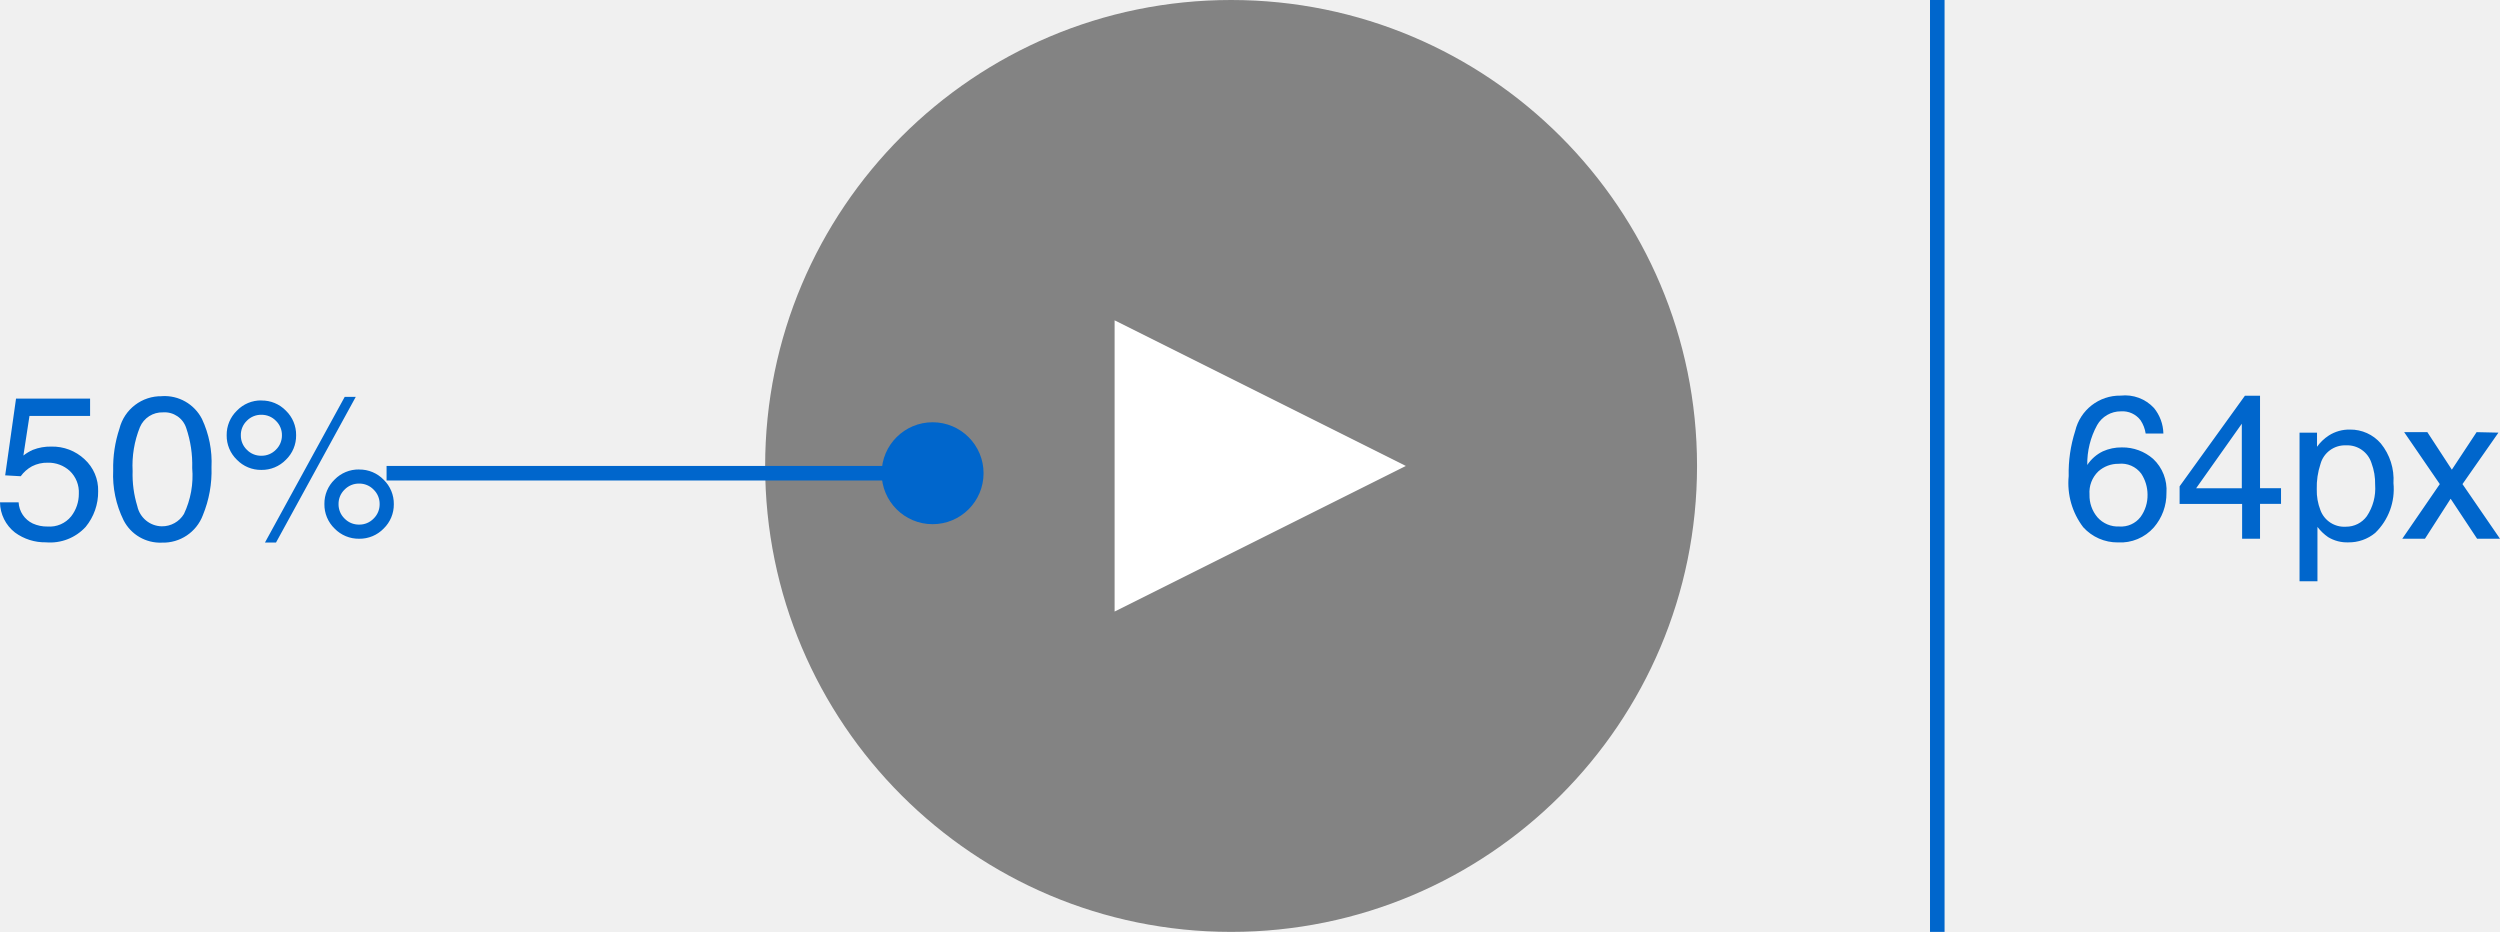
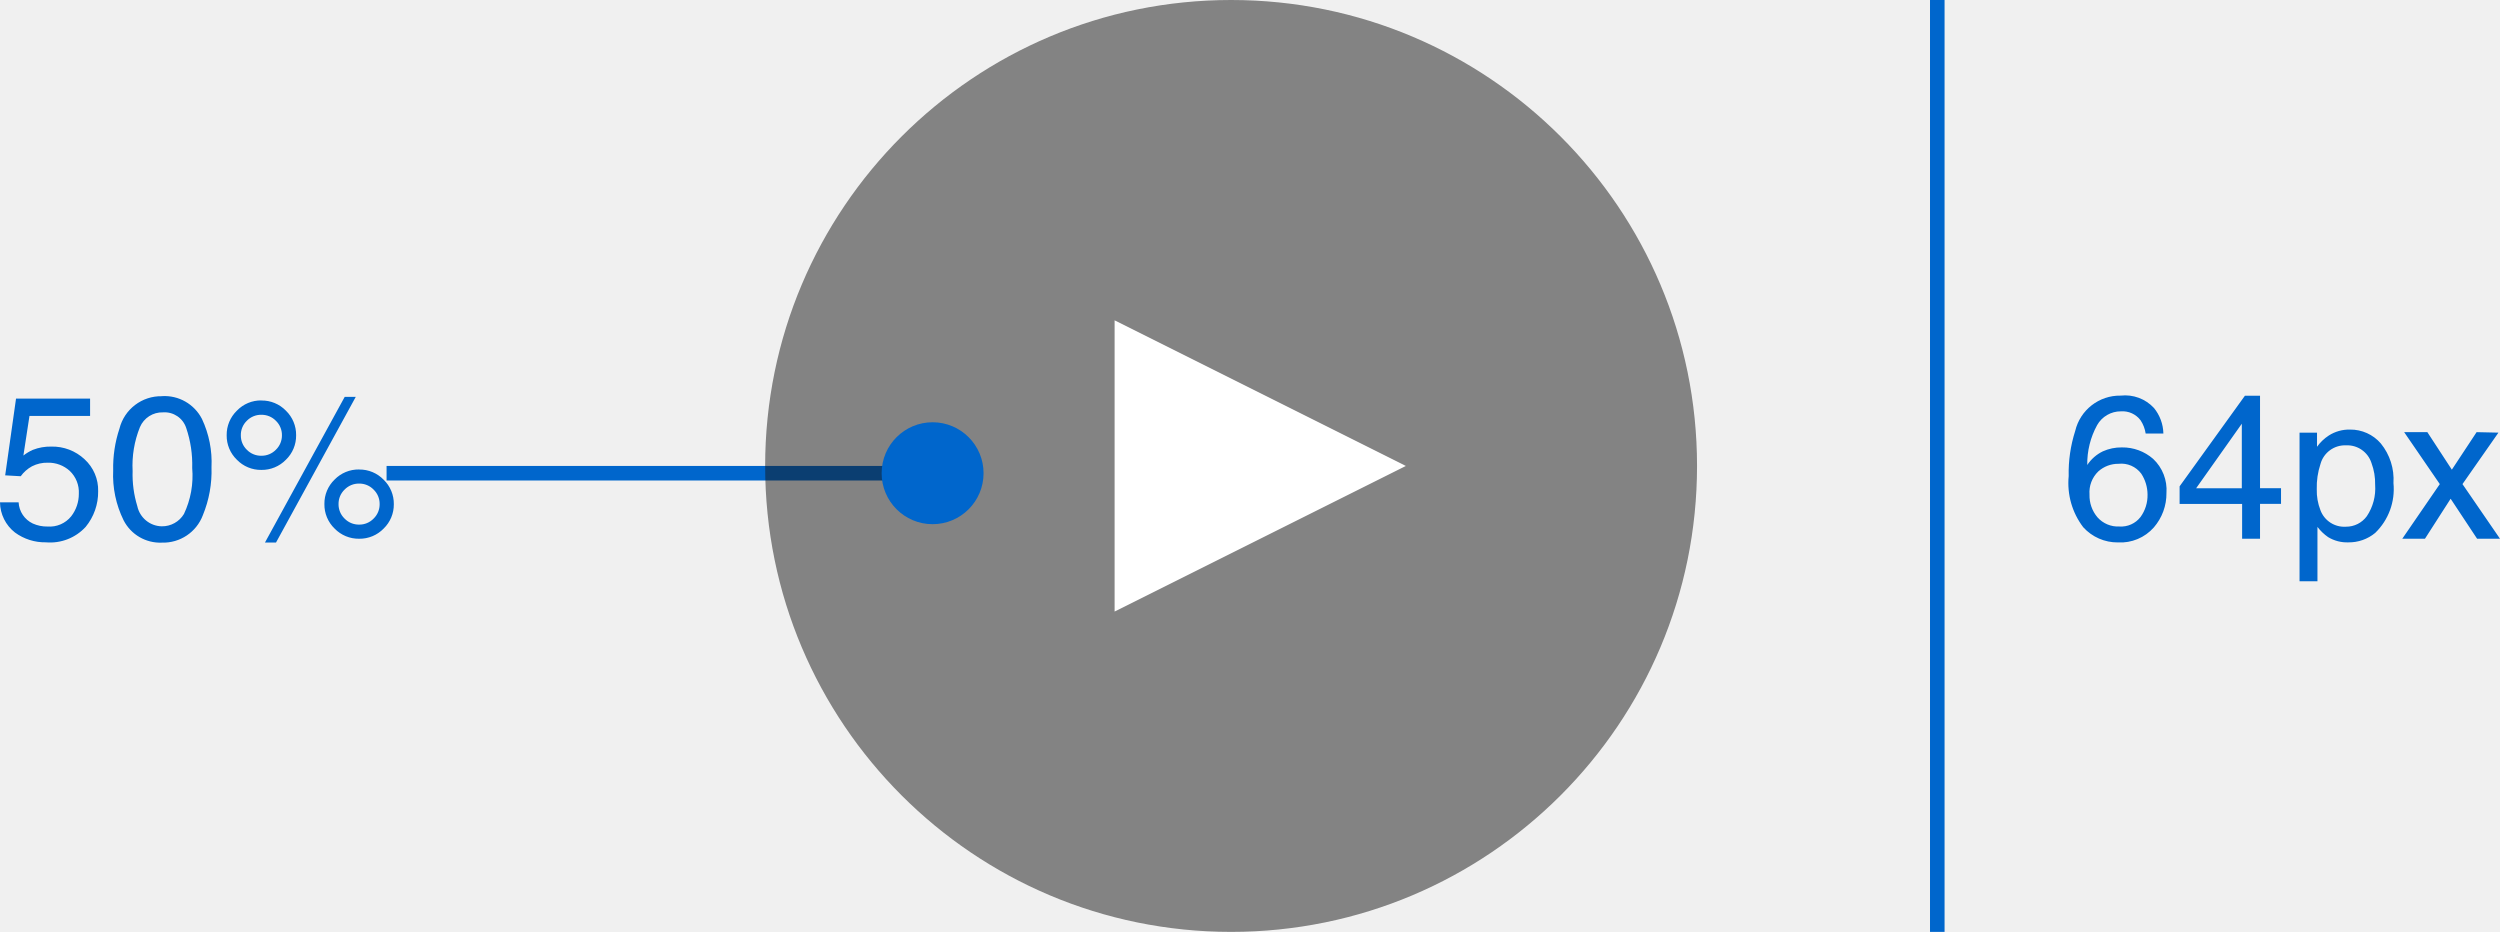
<svg xmlns="http://www.w3.org/2000/svg" width="171.695" height="64" viewBox="0 0 171.695 64">
  <defs>
-     <style>.a{fill:#151515;opacity:0.5;}.b{fill:#fff;}.c{fill:#06c;}</style>
+     <style>.a{fill:#06c;}.b{fill:#151515;opacity:0.5;}.c{fill:#fff;}</style>
  </defs>
  <g transform="translate(-509.451 -2635)">
+     <rect class="a" width="37" height="1" transform="translate(536 2667)" />
    <g transform="translate(562 2635)">
-       <circle class="a" cx="32" cy="32" r="32" />
-       <path class="b" d="M44,32,24,42V22Z" />
+       <circle class="b" cx="32" cy="32" r="32" />
+       <path class="c" d="M44,32,24,42V22Z" />
    </g>
-     <path class="c" d="M4.095-9.83a2.7,2.7,0,0,1,2.287.851,2.871,2.871,0,0,1,.646,1.753H5.811a2.244,2.244,0,0,0-.349-.909A1.551,1.551,0,0,0,4.115-8.75,1.864,1.864,0,0,0,2.475-7.8,5.5,5.5,0,0,0,1.8-5.065,2.675,2.675,0,0,1,2.864-6a3.075,3.075,0,0,1,1.313-.273,3.193,3.193,0,0,1,2.146.786,2.92,2.92,0,0,1,.916,2.345A3.557,3.557,0,0,1,6.371-.776,3.058,3.058,0,0,1,3.9.253,3.174,3.174,0,0,1,1.524-.79a5,5,0,0,1-1-3.51A9.447,9.447,0,0,1,.971-7.4,3.155,3.155,0,0,1,4.095-9.83ZM4.006-.841a1.689,1.689,0,0,0,1.453-.653A2.524,2.524,0,0,0,5.94-3.035,2.635,2.635,0,0,0,5.51-4.467a1.707,1.707,0,0,0-1.565-.68,2.041,2.041,0,0,0-1.391.526,2,2,0,0,0-.6,1.586A2.313,2.313,0,0,0,2.5-1.473,1.882,1.882,0,0,0,4.006-.841Zm8.408-2.625V-7.9L9.276-3.466ZM12.435,0V-2.393H8.142V-3.6l4.484-6.221h1.039v6.351h1.442v1.073H13.665V0Zm7.13-.827A1.755,1.755,0,0,0,21-1.548a3.432,3.432,0,0,0,.571-2.157,4.026,4.026,0,0,0-.253-1.5,1.746,1.746,0,0,0-1.75-1.21,1.745,1.745,0,0,0-1.75,1.278A5.066,5.066,0,0,0,17.562-3.4a3.681,3.681,0,0,0,.253,1.442A1.745,1.745,0,0,0,19.564-.827Zm-3.186-6.46h1.2v.971a2.987,2.987,0,0,1,.807-.772,2.6,2.6,0,0,1,1.463-.41,2.751,2.751,0,0,1,2.112.954,3.907,3.907,0,0,1,.868,2.724A4.183,4.183,0,0,1,21.574-.4a2.826,2.826,0,0,1-1.846.649,2.505,2.505,0,0,1-1.388-.362,3.2,3.2,0,0,1-.731-.7V2.919h-1.23Zm7.185-.034h1.593l1.682,2.577,1.7-2.577,1.5.034L27.569-3.753,30.146,0H28.574L26.756-2.748,24.992,0H23.434l2.577-3.753Z" transform="translate(651 2672)" />
-     <path class="c" d="M642,2635h1v64h-1Z" />
-     <circle class="c" cx="3.5" cy="3.5" r="3.5" transform="translate(570 2664)" />
-     <path class="c" d="M536,2667h37v1H536Z" />
-     <path class="c" d="M1.729-2.5a1.706,1.706,0,0,0,.978,1.456,2.359,2.359,0,0,0,1.012.205,1.9,1.9,0,0,0,1.62-.7,2.5,2.5,0,0,0,.526-1.545A2.019,2.019,0,0,0,5.24-4.662a2.171,2.171,0,0,0-1.5-.561,2.26,2.26,0,0,0-1.09.246,2.336,2.336,0,0,0-.776.684L.807-4.354l.745-5.271H6.638v1.189H2.475L2.058-5.715a3.057,3.057,0,0,1,.649-.39A3.3,3.3,0,0,1,3.972-6.33a3.236,3.236,0,0,1,2.283.868,2.871,2.871,0,0,1,.937,2.2A3.777,3.777,0,0,1,6.333-.813,3.318,3.318,0,0,1,3.6.246,3.487,3.487,0,0,1,1.48-.427,2.671,2.671,0,0,1,.451-2.5Zm9.844-7.294a2.892,2.892,0,0,1,2.748,1.565,7,7,0,0,1,.656,3.315,7.984,7.984,0,0,1-.595,3.3A2.912,2.912,0,0,1,11.566.267,2.82,2.82,0,0,1,8.941-1.265,7.011,7.011,0,0,1,8.224-4.7a8.479,8.479,0,0,1,.431-2.864A2.947,2.947,0,0,1,11.573-9.789ZM11.56-.854A1.751,1.751,0,0,0,13.084-1.7a6.137,6.137,0,0,0,.567-3.158,7.8,7.8,0,0,0-.41-2.745,1.561,1.561,0,0,0-1.593-1.077A1.665,1.665,0,0,0,10.059-7.66a7.057,7.057,0,0,0-.5,3.011,7.4,7.4,0,0,0,.321,2.406A1.751,1.751,0,0,0,11.56-.854Zm13.556-3.9a2.292,2.292,0,0,1,1.682.7,2.292,2.292,0,0,1,.7,1.682A2.292,2.292,0,0,1,26.8-.7a2.292,2.292,0,0,1-1.682.7,2.3,2.3,0,0,1-1.688-.7,2.292,2.292,0,0,1-.7-1.682,2.292,2.292,0,0,1,.7-1.682A2.3,2.3,0,0,1,25.115-4.758Zm-.991-4.99h.759L19.407.26h-.759ZM18.4-5.7a1.364,1.364,0,0,0,1-.414,1.356,1.356,0,0,0,.414-.995A1.356,1.356,0,0,0,19.4-8.1a1.364,1.364,0,0,0-1-.414,1.362,1.362,0,0,0-.995.41,1.353,1.353,0,0,0-.414,1,1.356,1.356,0,0,0,.414.995A1.356,1.356,0,0,0,18.4-5.7Zm0-3.794a2.294,2.294,0,0,1,1.688.7,2.3,2.3,0,0,1,.7,1.685,2.292,2.292,0,0,1-.7,1.682,2.3,2.3,0,0,1-1.688.7,2.292,2.292,0,0,1-1.682-.7,2.292,2.292,0,0,1-.7-1.682,2.3,2.3,0,0,1,.7-1.685A2.286,2.286,0,0,1,18.4-9.5ZM25.115-.971a1.356,1.356,0,0,0,.995-.414,1.356,1.356,0,0,0,.414-.995,1.356,1.356,0,0,0-.414-.995,1.356,1.356,0,0,0-.995-.414,1.364,1.364,0,0,0-1,.414,1.356,1.356,0,0,0-.414.995,1.356,1.356,0,0,0,.414.995A1.364,1.364,0,0,0,25.115-.971Z" transform="translate(509 2672)" />
+     <path class="a" d="M4.095-9.83a2.7,2.7,0,0,1,2.287.851,2.871,2.871,0,0,1,.646,1.753H5.811a2.244,2.244,0,0,0-.349-.909A1.551,1.551,0,0,0,4.115-8.75,1.864,1.864,0,0,0,2.475-7.8,5.5,5.5,0,0,0,1.8-5.065,2.675,2.675,0,0,1,2.864-6a3.075,3.075,0,0,1,1.313-.273,3.193,3.193,0,0,1,2.146.786,2.92,2.92,0,0,1,.916,2.345A3.557,3.557,0,0,1,6.371-.776,3.058,3.058,0,0,1,3.9.253,3.174,3.174,0,0,1,1.524-.79a5,5,0,0,1-1-3.51A9.447,9.447,0,0,1,.971-7.4,3.155,3.155,0,0,1,4.095-9.83ZM4.006-.841a1.689,1.689,0,0,0,1.453-.653A2.524,2.524,0,0,0,5.94-3.035,2.635,2.635,0,0,0,5.51-4.467a1.707,1.707,0,0,0-1.565-.68,2.041,2.041,0,0,0-1.391.526,2,2,0,0,0-.6,1.586A2.313,2.313,0,0,0,2.5-1.473,1.882,1.882,0,0,0,4.006-.841Zm8.408-2.625V-7.9L9.276-3.466ZM12.435,0V-2.393H8.142V-3.6l4.484-6.221h1.039v6.351h1.442v1.073H13.665V0Zm7.13-.827A1.755,1.755,0,0,0,21-1.548a3.432,3.432,0,0,0,.571-2.157,4.026,4.026,0,0,0-.253-1.5,1.746,1.746,0,0,0-1.75-1.21,1.745,1.745,0,0,0-1.75,1.278A5.066,5.066,0,0,0,17.562-3.4a3.681,3.681,0,0,0,.253,1.442A1.745,1.745,0,0,0,19.564-.827Zm-3.186-6.46h1.2v.971a2.987,2.987,0,0,1,.807-.772,2.6,2.6,0,0,1,1.463-.41,2.751,2.751,0,0,1,2.112.954,3.907,3.907,0,0,1,.868,2.724A4.183,4.183,0,0,1,21.574-.4a2.826,2.826,0,0,1-1.846.649,2.505,2.505,0,0,1-1.388-.362,3.2,3.2,0,0,1-.731-.7V2.919h-1.23Zm7.185-.034h1.593l1.682,2.577,1.7-2.577,1.5.034L27.569-3.753,30.146,0H28.574L26.756-2.748,24.992,0H23.434l2.577-3.753Z" transform="translate(651 2672)" />
+     <path class="a" d="M0,0H1V64H0Z" transform="translate(642 2635)" />
+     <path class="a" d="M3.5,0A3.5,3.5,0,1,1,0,3.5,3.5,3.5,0,0,1,3.5,0Z" transform="translate(570 2664)" />
+     <path class="a" d="M1.729-2.5a1.706,1.706,0,0,0,.978,1.456,2.359,2.359,0,0,0,1.012.205,1.9,1.9,0,0,0,1.62-.7,2.5,2.5,0,0,0,.526-1.545A2.019,2.019,0,0,0,5.24-4.662a2.171,2.171,0,0,0-1.5-.561,2.26,2.26,0,0,0-1.09.246,2.336,2.336,0,0,0-.776.684L.807-4.354l.745-5.271H6.638v1.189H2.475L2.058-5.715a3.057,3.057,0,0,1,.649-.39A3.3,3.3,0,0,1,3.972-6.33a3.236,3.236,0,0,1,2.283.868,2.871,2.871,0,0,1,.937,2.2A3.777,3.777,0,0,1,6.333-.813,3.318,3.318,0,0,1,3.6.246,3.487,3.487,0,0,1,1.48-.427,2.671,2.671,0,0,1,.451-2.5Zm9.844-7.294a2.892,2.892,0,0,1,2.748,1.565,7,7,0,0,1,.656,3.315,7.984,7.984,0,0,1-.595,3.3A2.912,2.912,0,0,1,11.566.267,2.82,2.82,0,0,1,8.941-1.265,7.011,7.011,0,0,1,8.224-4.7a8.479,8.479,0,0,1,.431-2.864A2.947,2.947,0,0,1,11.573-9.789ZM11.56-.854A1.751,1.751,0,0,0,13.084-1.7a6.137,6.137,0,0,0,.567-3.158,7.8,7.8,0,0,0-.41-2.745,1.561,1.561,0,0,0-1.593-1.077A1.665,1.665,0,0,0,10.059-7.66a7.057,7.057,0,0,0-.5,3.011,7.4,7.4,0,0,0,.321,2.406A1.751,1.751,0,0,0,11.56-.854Zm13.556-3.9a2.292,2.292,0,0,1,1.682.7,2.292,2.292,0,0,1,.7,1.682A2.292,2.292,0,0,1,26.8-.7a2.292,2.292,0,0,1-1.682.7,2.3,2.3,0,0,1-1.688-.7,2.292,2.292,0,0,1-.7-1.682,2.292,2.292,0,0,1,.7-1.682A2.3,2.3,0,0,1,25.115-4.758Zm-.991-4.99h.759L19.407.26h-.759ZM18.4-5.7a1.364,1.364,0,0,0,1-.414,1.356,1.356,0,0,0,.414-.995A1.356,1.356,0,0,0,19.4-8.1a1.364,1.364,0,0,0-1-.414,1.362,1.362,0,0,0-.995.41,1.353,1.353,0,0,0-.414,1,1.356,1.356,0,0,0,.414.995A1.356,1.356,0,0,0,18.4-5.7Zm0-3.794a2.294,2.294,0,0,1,1.688.7,2.3,2.3,0,0,1,.7,1.685,2.292,2.292,0,0,1-.7,1.682,2.3,2.3,0,0,1-1.688.7,2.292,2.292,0,0,1-1.682-.7,2.292,2.292,0,0,1-.7-1.682,2.3,2.3,0,0,1,.7-1.685A2.286,2.286,0,0,1,18.4-9.5ZM25.115-.971a1.356,1.356,0,0,0,.995-.414,1.356,1.356,0,0,0,.414-.995,1.356,1.356,0,0,0-.414-.995,1.356,1.356,0,0,0-.995-.414,1.364,1.364,0,0,0-1,.414,1.356,1.356,0,0,0-.414.995,1.356,1.356,0,0,0,.414.995A1.364,1.364,0,0,0,25.115-.971Z" transform="translate(509 2672)" />
  </g>
</svg>
